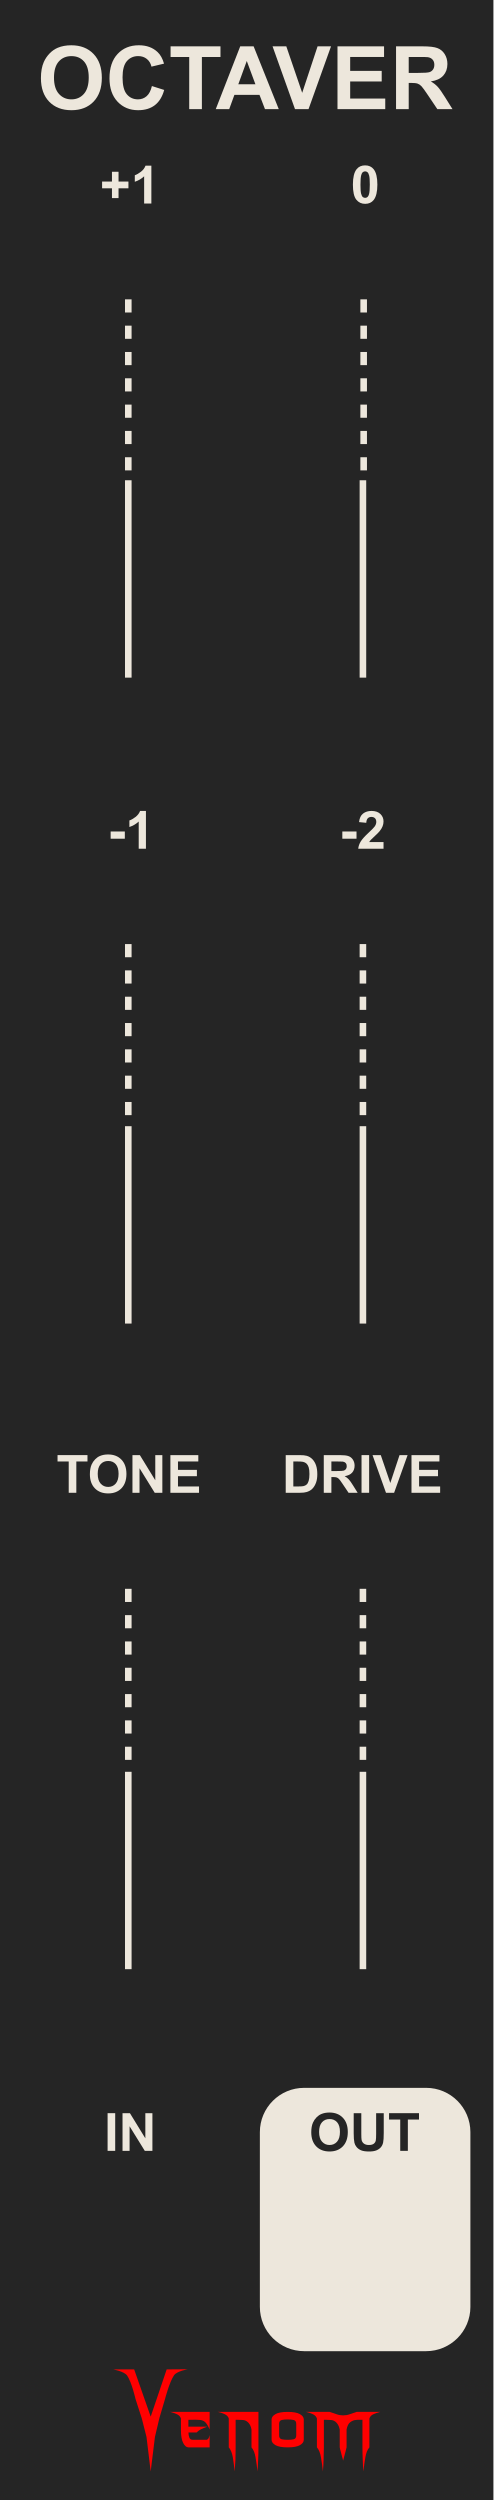
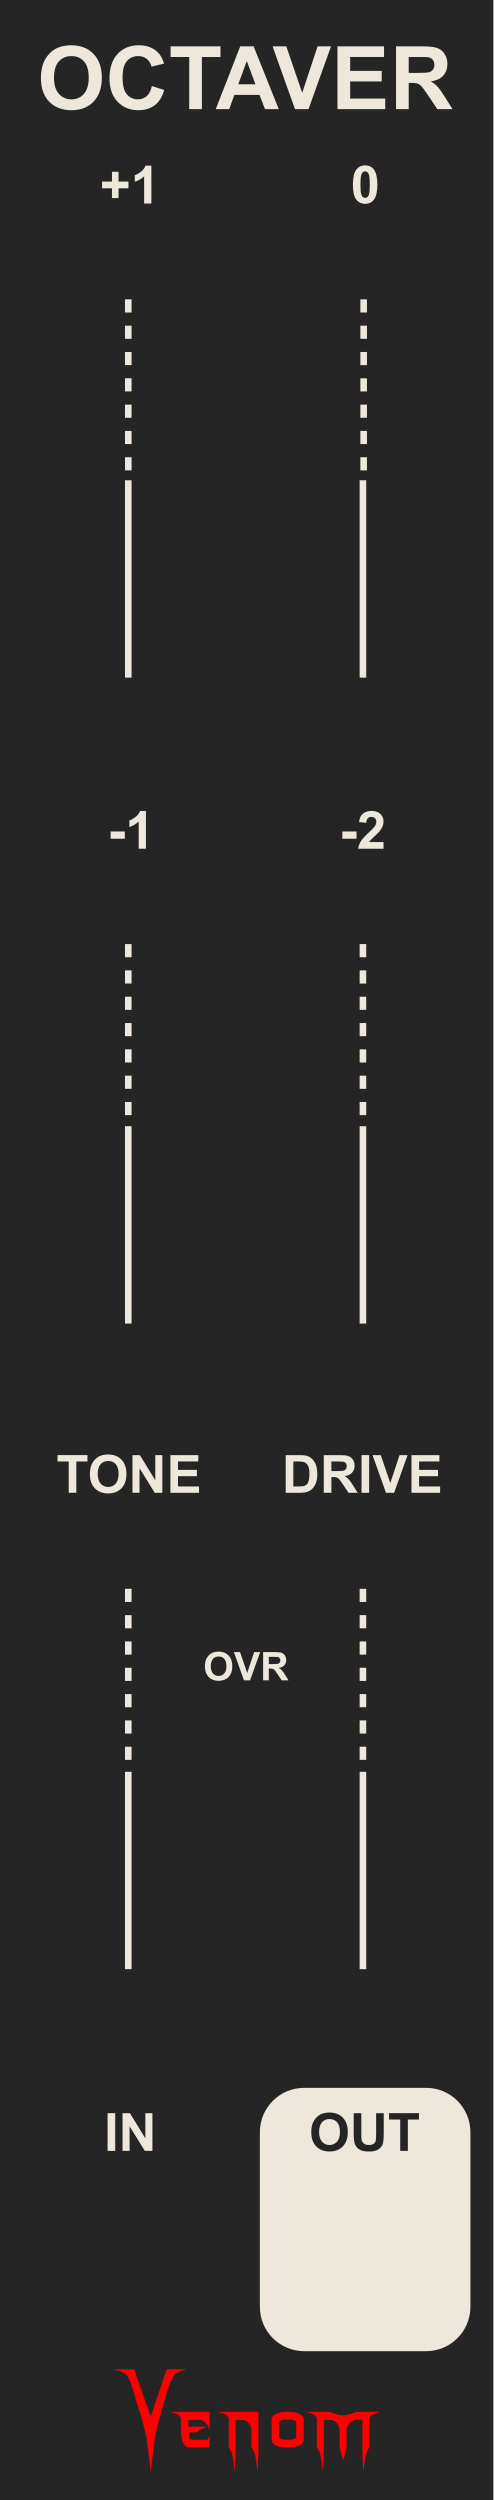
<svg xmlns="http://www.w3.org/2000/svg" width="75" height="380" viewBox="0 0 75 380" version="1.1" id="svg100">
  <defs id="defs7">
    <rect x="85" y="10" width="51.058" height="25" id="rect29906" />
    <linearGradient id="a8e142bb-541b-4903-be63-d5d069028a5d" x1="22.5" x2="22.5" y2="380" gradientUnits="userSpaceOnUse">
      <stop offset="0" stop-color="#ebebeb" id="stop2" />
      <stop offset="1" stop-color="#e1e1e1" id="stop4" />
    </linearGradient>
  </defs>
  <text xml:space="preserve" id="text29904" style="font-weight:bold;font-size:8px;line-height:1.25;font-family:Arial;-inkscape-font-specification:'Arial, Bold';font-variant-ligatures:none;text-align:center;white-space:pre;shape-inside:url(#rect29906)" />
  <g id="layer6" style="display:inline">
    <g id="aea613ef-74be-49bf-be45-c0734aee674b" data-name="FND BG" style="fill:#252525;fill-opacity:1;stroke:none;stroke-width:1.483;stroke-opacity:1" transform="scale(1.666667,1)">
      <rect width="45" height="380" fill="url(#a8e142bb-541b-4903-be63-d5d069028a5d)" id="rect9" style="fill:#252525;fill-opacity:1;stroke:none;stroke-width:1.483;stroke-opacity:1" x="0" y="0" />
    </g>
  </g>
  <g id="layer5" style="display:inline">
    <g id="g42796" transform="matrix(0.304583,0,0,0.304583,14.43755,-12.68508)" style="fill:#ff0000">
      <g aria-label="enom" id="text4270-27" style="font-size:49.389px;line-height:1.25;font-family:'NECK ROMANCER';-inkscape-font-specification:'NECK ROMANCER, Normal';font-variant-ligatures:none;text-align:center;text-anchor:middle;fill:#ff0000;stroke-width:2.646">
        <path d="m 46.609,1249.244 q 0,1.158 0,3.425 3.183,0 9.453,0 -1.64,0.579 -2.99,1.206 -1.35,0.627 -2.363,1.688 -1.35,0 -4.051,0 0,1.495 0.434,2.556 0.386,1.109 1.833,1.109 2.267,0 6.801,0 0.482,-0.145 0.868,-0.627 0.338,-0.53 0.627,-1.736 0,2.026 0,6.125 -3.521,0 -10.563,0 -1.543,0 -2.653,-2.219 -1.109,-2.17 -1.109,-6.318 0,-1.978 0,-5.836 -0.386,-1.35 -1.881,-2.122 -1.495,-0.724 -3.569,-1.206 6.608,0 19.775,0 0,2.942 0,8.778 -1.206,-2.701 -2.219,-3.666 -1.013,-0.965 -2.701,-1.109 -0.916,-0.097 -2.17,-0.097 -1.206,0.048 -2.846,0.048 -0.241,0 -0.675,0 z" id="path42762" style="fill:#ff0000" />
        <path d="m 81.577,1245.289 q 0,5.884 0,17.701 0,3.087 -0.145,6.077 -0.096,3.039 -0.338,5.933 -0.386,-3.714 -0.965,-6.994 -0.531,-3.328 -2.026,-5.016 0,-2.99 0,-8.923 -0.241,-1.351 -0.723,-2.219 -0.482,-0.868 -1.061,-1.399 -1.109,-1.013 -2.412,-1.109 -1.35,-0.097 -2.267,-0.097 -0.482,0 -1.447,0 0,4.582 0,13.746 0,3.087 -0.096,6.077 -0.145,3.039 -0.386,5.933 -0.386,-3.714 -0.916,-6.994 -0.579,-3.328 -2.026,-5.016 0,-4.823 0,-14.373 -0.386,-1.35 -1.881,-2.122 -1.495,-0.724 -3.569,-1.206 6.752,0 20.257,0 z" id="path42764" style="fill:#ff0000" />
        <path d="m 104.197,1249.051 q 0,3.376 0,10.177 0,1.543 -1.929,2.653 -1.929,1.109 -6.077,1.109 -4.196,0 -6.125,-1.109 -1.929,-1.109 -1.929,-2.653 0,-3.376 0,-10.177 0,-1.543 1.929,-2.653 1.929,-1.109 6.125,-1.109 4.148,0 6.077,1.109 1.929,1.109 1.929,2.653 z m -3.762,7.91 q 0,-1.881 0,-5.643 0,-1.688 -1.254,-1.978 -1.206,-0.289 -2.99,-0.289 -1.833,0 -3.039,0.289 -1.254,0.289 -1.254,1.978 0,1.881 0,5.643 0,1.688 1.254,1.977 1.206,0.289 3.039,0.289 1.785,0 2.99,-0.289 1.254,-0.289 1.254,-1.977 z" id="path42766" style="fill:#ff0000" />
        <path d="m 142.348,1245.289 q -2.026,0.482 -3.521,1.206 -1.543,0.772 -1.881,2.122 0,4.775 0,14.373 -1.495,1.688 -2.026,5.016 -0.579,3.28 -0.965,6.994 -0.241,-2.894 -0.338,-5.933 -0.145,-2.99 -0.145,-6.077 0,-4.582 0,-13.746 -0.482,0 -1.399,0 -0.531,0 -1.158,0 -0.627,0 -1.302,0.145 -1.254,0.241 -2.412,1.206 -1.158,0.965 -1.64,3.473 0,2.99 0,8.923 -0.145,0.627 -0.289,1.109 -0.097,0.482 -0.193,0.82 -0.531,1.978 -0.386,1.351 0.193,-0.627 -0.289,1.158 -0.097,0.338 -0.241,0.868 -0.145,0.531 -0.338,1.302 -0.145,-0.675 -0.289,-1.206 -0.145,-0.482 -0.241,-0.82 -0.531,-2.026 -0.338,-1.302 0.193,0.772 -0.434,-1.688 -0.048,-0.289 -0.193,-0.724 -0.097,-0.386 -0.193,-0.868 0,-2.99 0,-8.923 -0.289,-1.351 -0.772,-2.219 -0.482,-0.868 -1.061,-1.399 -1.109,-1.013 -2.412,-1.109 -1.302,-0.097 -2.267,-0.097 -0.482,0 -1.399,0 0,4.582 0,13.746 0,3.087 -0.145,6.077 -0.097,3.039 -0.338,5.933 -0.386,-3.714 -0.965,-6.994 -0.531,-3.328 -2.026,-5.016 0,-4.823 0,-14.373 -0.386,-1.35 -1.881,-2.122 -1.495,-0.724 -3.569,-1.206 3.955,0 11.768,0 1.158,0.386 3.473,1.157 0.772,0.289 1.592,0.434 0.82,0.145 1.688,0.145 0.868,0 1.736,-0.145 0.82,-0.145 1.592,-0.434 1.158,-0.386 3.424,-1.157 3.955,0 11.768,0 z" id="path42768" style="fill:#ff0000" />
      </g>
      <g aria-label="V" transform="matrix(1.236317,0,0,0.8088538,-497.8809,123.4859)" id="text4270-3-5-2" style="font-size:78.506px;line-height:1.25;font-family:Nosferotica;-inkscape-font-specification:'Nosferotica, Normal';font-variant-ligatures:none;text-align:center;text-anchor:middle;fill:#ff0000;stroke-width:3.271">
        <path d="m 431.65,1360.686 8.574,-0.102 c 0,0 -4.408,1.088 -5.599,3.728 -1.881,4.169 -3.642,14.663 -3.642,14.663 l -2.233,11.519 -1.833,11.831 -1.718,21.311 -1.695,-21.311 -1.922,-11.521 -2.501,-11.829 c 0,0 -1.52,-10.287 -3.383,-14.483 -1.145,-2.579 -5.634,-3.806 -5.634,-3.806 h 8.466 l 6.669,29.157 z" id="path30410" style="fill:#ff0000" />
      </g>
    </g>
  </g>
  <g id="layer2" style="display:inline">
    <rect x="39.5" y="317.353" width="32" height="40.026" rx="6.734" fill="#1f1f1f" id="rect56-3-2-4" style="display:inline;fill:#ede7dc;fill-opacity:1;stroke-width:3.014" ry="6.734" />
    <g aria-label="+1" id="text55750" style="font-weight:bold;font-size:8px;line-height:1.25;font-family:Arial;-inkscape-font-specification:'Arial, Bold';font-variant-ligatures:none;text-align:center;text-anchor:middle;display:inline;fill:#ede7dc;fill-opacity:1">
      <path d="m 17.018,30.111 v -1.488 h -1.5 v -1.027 h 1.5 v -1.488 h 1 v 1.488 h 1.504 v 1.027 h -1.504 v 1.488 z" id="path58923" style="fill:#ede7dc;fill-opacity:1" />
      <path d="m 23.007,30.935 h -1.098 v -4.137 q -0.602,0.562 -1.418,0.832 V 26.634 q 0.43,-0.141 0.934,-0.531 0.504,-0.395 0.691,-0.918 h 0.891 z" id="path58925" style="fill:#ede7dc;fill-opacity:1" />
    </g>
    <g aria-label="0" id="text55750-4" style="font-weight:bold;font-size:8px;line-height:1.25;font-family:Arial;-inkscape-font-specification:'Arial, Bold';font-variant-ligatures:none;text-align:center;text-anchor:middle;display:inline;fill:#ede7dc;fill-opacity:1">
      <path d="m 55.5,25.136 q 0.832,0 1.301,0.594 0.559,0.703 0.559,2.332 0,1.625 -0.562,2.336 -0.465,0.586 -1.297,0.586 -0.836,0 -1.348,-0.641 -0.512,-0.645 -0.512,-2.293 0,-1.617 0.562,-2.328 Q 54.668,25.136 55.5,25.136 Z m 0,0.91 q -0.199,0 -0.355,0.129 -0.156,0.125 -0.242,0.453 -0.113,0.426 -0.113,1.434 0,1.008 0.102,1.387 0.102,0.375 0.254,0.5 0.156,0.125 0.355,0.125 0.199,0 0.355,-0.125 0.156,-0.129 0.242,-0.457 0.113,-0.422 0.113,-1.43 0,-1.008 -0.102,-1.383 Q 56.008,26.3 55.852,26.175 55.699,26.046 55.5,26.046 Z" id="path58928" style="fill:#ede7dc;fill-opacity:1" />
    </g>
    <g aria-label="OCTAVER" id="text49243" style="font-weight:bold;font-size:13.333px;line-height:1.25;font-family:Arial;-inkscape-font-specification:'Arial, Bold';font-variant-ligatures:none;text-align:center;text-anchor:middle;display:inline;fill:#ede7dc;fill-opacity:1">
      <path d="m 6.221,11.875 q 0,-1.458 0.436,-2.448 Q 6.982,8.698 7.542,8.119 8.109,7.539 8.779,7.26 9.671,6.882 10.837,6.882 q 2.109,0 3.372,1.309 1.27,1.309 1.27,3.639 0,2.311 -1.257,3.62 -1.257,1.302 -3.359,1.302 -2.129,0 -3.385,-1.296 -1.257,-1.302 -1.257,-3.581 z m 1.986,-0.065 q 0,1.621 0.749,2.461 0.749,0.833 1.901,0.833 1.152,0 1.888,-0.827 0.742,-0.833 0.742,-2.493 0,-1.641 -0.723,-2.448 -0.716,-0.807 -1.908,-0.807 -1.191,0 -1.921,0.82 -0.729,0.814 -0.729,2.461 z" id="path58931" style="fill:#ede7dc;fill-opacity:1" />
      <path d="m 23.089,13.08 1.868,0.592 q -0.43,1.562 -1.432,2.324 -0.996,0.755 -2.533,0.755 -1.901,0 -3.125,-1.296 -1.224,-1.302 -1.224,-3.555 0,-2.383 1.23,-3.698 1.23,-1.322 3.236,-1.322 1.751,0 2.845,1.035 0.651,0.612 0.977,1.758 l -1.908,0.456 q -0.169,-0.742 -0.71,-1.172 -0.534,-0.43 -1.302,-0.43 -1.061,0 -1.725,0.762 -0.658,0.762 -0.658,2.467 0,1.81 0.651,2.578 0.651,0.768 1.693,0.768 0.768,0 1.322,-0.488 0.553,-0.488 0.794,-1.536 z" id="path58933" style="fill:#ede7dc;fill-opacity:1" />
      <path d="M 28.76,16.589 V 8.659 H 25.928 V 7.045 h 7.585 v 1.615 h -2.826 v 7.93 z" id="path58935" style="fill:#ede7dc;fill-opacity:1" />
      <path d="M 42.373,16.589 H 40.277 L 39.443,14.421 H 35.628 L 34.84,16.589 h -2.044 l 3.717,-9.544 h 2.038 z M 38.825,12.813 37.51,9.271 36.221,12.813 Z" id="path58937" style="fill:#ede7dc;fill-opacity:1" />
      <path d="m 44.84,16.589 -3.411,-9.544 h 2.09 l 2.415,7.064 2.337,-7.064 h 2.044 l -3.418,9.544 z" id="path58939" style="fill:#ede7dc;fill-opacity:1" />
      <path d="M 51.299,16.589 V 7.045 h 7.077 V 8.659 H 53.226 v 2.116 h 4.792 V 12.383 H 53.226 v 2.598 h 5.332 v 1.608 z" id="path58941" style="fill:#ede7dc;fill-opacity:1" />
      <path d="M 60.199,16.589 V 7.045 h 4.056 q 1.53,0 2.22,0.26 0.697,0.254 1.113,0.911 0.417,0.658 0.417,1.504 0,1.074 -0.632,1.777 -0.632,0.697 -1.888,0.879 0.625,0.365 1.029,0.801 0.41,0.436 1.1,1.549 l 1.165,1.862 H 66.475 L 65.081,14.512 Q 64.339,13.399 64.066,13.112 63.792,12.819 63.486,12.715 63.18,12.605 62.516,12.605 h -0.391 v 3.984 z m 1.927,-5.508 h 1.426 q 1.387,0 1.732,-0.117 0.345,-0.117 0.54,-0.404 0.195,-0.286 0.195,-0.716 0,-0.482 -0.26,-0.775 Q 65.504,8.77 65.036,8.692 64.801,8.659 63.629,8.659 h -1.504 z" id="path58943" style="fill:#ede7dc;fill-opacity:1" />
    </g>
    <g aria-label="-1" id="text55750-3" style="font-weight:bold;font-size:8px;line-height:1.25;font-family:Arial;-inkscape-font-specification:'Arial, Bold';font-variant-ligatures:none;text-align:center;text-anchor:middle;display:inline;fill:#ede7dc;fill-opacity:1">
      <path d="m 16.818,127.484 v -1.098 h 2.156 v 1.098 z" id="path58946" style="fill:#ede7dc;fill-opacity:1" />
      <path d="m 22.182,129.011 h -1.098 v -4.137 q -0.602,0.562 -1.418,0.832 v -0.996 q 0.43,-0.141 0.934,-0.531 0.504,-0.395 0.691,-0.918 h 0.891 z" id="path58948" style="fill:#ede7dc;fill-opacity:1" />
    </g>
    <g aria-label="-2" id="text55750-1" style="font-weight:bold;font-size:8px;line-height:1.25;font-family:Arial;-inkscape-font-specification:'Arial, Bold';font-variant-ligatures:none;text-align:center;text-anchor:middle;display:inline;fill:#ede7dc;fill-opacity:1">
      <path d="m 52.034,127.484 v -1.098 h 2.156 v 1.098 z" id="path58951" style="fill:#ede7dc;fill-opacity:1" />
      <path d="m 58.296,127.992 v 1.02 h -3.848 q 0.062,-0.578 0.375,-1.094 0.312,-0.52 1.234,-1.375 0.742,-0.691 0.91,-0.938 0.227,-0.34 0.227,-0.672 0,-0.367 -0.199,-0.562 -0.195,-0.199 -0.543,-0.199 -0.344,0 -0.547,0.207 -0.203,0.207 -0.234,0.688 l -1.094,-0.109 q 0.098,-0.906 0.613,-1.301 0.516,-0.395 1.289,-0.395 0.848,0 1.332,0.457 0.484,0.457 0.484,1.137 0,0.387 -0.141,0.738 -0.137,0.348 -0.438,0.73 -0.199,0.254 -0.719,0.73 -0.52,0.477 -0.66,0.633 -0.137,0.156 -0.223,0.305 z" id="path58953" style="fill:#ede7dc;fill-opacity:1" />
    </g>
    <g aria-label="TONE" id="text55750-33" style="font-weight:bold;font-size:8px;line-height:1.25;font-family:Arial;-inkscape-font-specification:'Arial, Bold';font-variant-ligatures:none;text-align:center;text-anchor:middle;display:inline;fill:#ede7dc;fill-opacity:1">
      <path d="m 10.445,226.903 v -4.758 H 8.746 v -0.969 h 4.551 v 0.969 h -1.695 v 4.758 z" id="path58956" style="fill:#ede7dc;fill-opacity:1" />
      <path d="m 13.664,224.075 q 0,-0.875 0.262,-1.469 0.195,-0.438 0.531,-0.785 0.34,-0.348 0.742,-0.516 0.535,-0.227 1.234,-0.227 1.266,0 2.023,0.785 0.762,0.785 0.762,2.184 0,1.387 -0.754,2.172 -0.754,0.781 -2.016,0.781 -1.277,0 -2.031,-0.777 -0.754,-0.781 -0.754,-2.148 z m 1.191,-0.039 q 0,0.973 0.449,1.477 0.449,0.5 1.141,0.5 0.691,0 1.133,-0.496 0.445,-0.5 0.445,-1.496 0,-0.984 -0.434,-1.469 -0.43,-0.484 -1.145,-0.484 -0.715,0 -1.152,0.492 -0.438,0.488 -0.438,1.477 z" id="path58958" style="fill:#ede7dc;fill-opacity:1" />
      <path d="m 20.133,226.903 v -5.727 h 1.125 l 2.344,3.824 v -3.824 h 1.074 v 5.727 h -1.16 l -2.309,-3.734 v 3.734 z" id="path58960" style="fill:#ede7dc;fill-opacity:1" />
      <path d="m 25.898,226.903 v -5.727 h 4.246 v 0.969 h -3.09 v 1.27 h 2.875 v 0.965 h -2.875 v 1.559 h 3.199 v 0.965 z" id="path58962" style="fill:#ede7dc;fill-opacity:1" />
    </g>
    <g aria-label="DRIVE" id="text55750-7" style="font-weight:bold;font-size:8px;line-height:1.25;font-family:Arial;-inkscape-font-specification:'Arial, Bold';font-variant-ligatures:none;text-align:center;text-anchor:middle;display:inline;fill:#ede7dc;fill-opacity:1">
      <path d="m 43.429,221.176 h 2.113 q 0.715,0 1.09,0.109 0.504,0.148 0.863,0.527 0.359,0.379 0.547,0.93 0.188,0.547 0.188,1.352 0,0.707 -0.176,1.219 -0.215,0.625 -0.613,1.012 -0.301,0.293 -0.812,0.457 -0.383,0.121 -1.023,0.121 h -2.176 z m 1.156,0.969 v 3.793 h 0.863 q 0.484,0 0.699,-0.055 0.281,-0.07 0.465,-0.238 0.188,-0.168 0.305,-0.551 0.117,-0.387 0.117,-1.051 0,-0.664 -0.117,-1.02 -0.117,-0.355 -0.328,-0.555 -0.211,-0.199 -0.535,-0.27 -0.242,-0.055 -0.949,-0.055 z" id="path58965" style="fill:#ede7dc;fill-opacity:1" />
      <path d="m 49.214,226.903 v -5.727 h 2.434 q 0.918,0 1.332,0.156 0.418,0.152 0.668,0.547 0.25,0.395 0.25,0.902 0,0.645 -0.379,1.066 -0.379,0.418 -1.133,0.527 0.375,0.219 0.617,0.48 0.246,0.262 0.66,0.93 l 0.699,1.117 h -1.383 l -0.836,-1.246 q -0.445,-0.668 -0.609,-0.84 -0.164,-0.176 -0.348,-0.238 -0.184,-0.066 -0.582,-0.066 H 50.37 v 2.391 z m 1.156,-3.305 h 0.855 q 0.832,0 1.039,-0.07 0.207,-0.07 0.324,-0.242 0.117,-0.172 0.117,-0.43 0,-0.289 -0.156,-0.465 -0.152,-0.18 -0.434,-0.227 -0.141,-0.019 -0.844,-0.019 H 50.37 Z" id="path58967" style="fill:#ede7dc;fill-opacity:1" />
      <path d="m 54.952,226.903 v -5.727 h 1.156 v 5.727 z" id="path58969" style="fill:#ede7dc;fill-opacity:1" />
      <path d="m 58.671,226.903 -2.047,-5.727 h 1.254 l 1.449,4.238 1.402,-4.238 h 1.227 l -2.051,5.727 z" id="path58971" style="fill:#ede7dc;fill-opacity:1" />
      <path d="m 62.546,226.903 v -5.727 h 4.246 v 0.969 h -3.09 v 1.27 h 2.875 v 0.965 h -2.875 v 1.559 h 3.199 v 0.965 z" id="path58973" style="fill:#ede7dc;fill-opacity:1" />
    </g>
    <g aria-label="IN" id="text55750-33-6" style="font-weight:bold;font-size:8px;line-height:1.25;font-family:Arial;-inkscape-font-specification:'Arial, Bold';font-variant-ligatures:none;text-align:center;text-anchor:middle;display:inline;fill:#ede7dc;fill-opacity:1">
      <path d="m 16.354,326.929 v -5.727 h 1.156 v 5.727 z" id="path58976" style="fill:#ede7dc;fill-opacity:1" />
      <path d="m 18.623,326.929 v -5.727 h 1.125 l 2.344,3.824 v -3.824 h 1.074 v 5.727 h -1.16 l -2.309,-3.734 v 3.734 z" id="path58978" style="fill:#ede7dc;fill-opacity:1" />
    </g>
    <path style="color:#000000;fill:#ede7dc;fill-opacity:1;stroke-dasharray:2, 2;-inkscape-stroke:none" d="m 19,45.5 v 2 h 1 v -2 z m 0,4 v 2 h 1 v -2 z m 0,4 v 2 h 1 v -2 z m 0,4 v 2 h 1 v -2 z m 0,4 v 2 h 1 v -2 z m 0,4 v 2 h 1 v -2 z m 0,4 v 2 h 1 v -2 z" id="path58669" />
    <path style="color:#000000;fill:#ede7dc;fill-opacity:1;stroke-dasharray:2, 2;-inkscape-stroke:none" d="m 54.777,45.5 v 2 h 1 v -2 z m 0,4 v 2 h 1 v -2 z m 0,4 v 2 h 1 v -2 z m 0,4 v 2 h 1 v -2 z m 0,4 v 2 h 1 v -2 z m 0,4 v 2 h 1 v -2 z m 0,4 v 2 h 1 v -2 z" id="path58669-9" />
    <path style="color:#000000;fill:#ede7dc;fill-opacity:1;stroke-dasharray:2, 2;-inkscape-stroke:none" d="m 19,143.5 v 2 h 1 v -2 z m 0,4 v 2 h 1 v -2 z m 0,4 v 2 h 1 v -2 z m 0,4 v 2 h 1 v -2 z m 0,4 v 2 h 1 v -2 z m 0,4 v 2 h 1 v -2 z m 0,4 v 2 h 1 v -2 z" id="path58669-8" />
    <path style="color:#000000;fill:#ede7dc;fill-opacity:1;stroke-dasharray:2, 2;-inkscape-stroke:none" d="m 54.664,143.5 v 2 h 1 v -2 z m 0,4 v 2 h 1 v -2 z m 0,4 v 2 h 1 v -2 z m 0,4 v 2 h 1 v -2 z m 0,4 v 2 h 1 v -2 z m 0,4 v 2 h 1 v -2 z m 0,4 v 2 h 1 v -2 z" id="path58669-2" />
    <path style="color:#000000;fill:#ede7dc;fill-opacity:1;stroke-dasharray:2, 2;-inkscape-stroke:none" d="m 19,241.5 v 2 h 1 v -2 z m 0,4 v 2 h 1 v -2 z m 0,4 v 2 h 1 v -2 z m 0,4 v 2 h 1 v -2 z m 0,4 v 2 h 1 v -2 z m 0,4 v 2 h 1 v -2 z m 0,4 v 2 h 1 v -2 z" id="path58669-5" />
    <path style="color:#000000;fill:#ede7dc;fill-opacity:1;stroke-dasharray:2, 2;-inkscape-stroke:none" d="m 54.664,241.5 v 2 h 1 v -2 z m 0,4 v 2 h 1 v -2 z m 0,4 v 2 h 1 v -2 z m 0,4 v 2 h 1 v -2 z m 0,4 v 2 h 1 v -2 z m 0,4 v 2 h 1 v -2 z m 0,4 v 2 h 1 v -2 z" id="path58669-7" />
    <path style="color:#000000;fill:#ede7dc;fill-opacity:1;-inkscape-stroke:none" d="m 19,73 v 30 h 1 V 73 Z" id="path58669-4" />
    <path style="color:#000000;fill:#ede7dc;fill-opacity:1;-inkscape-stroke:none" d="M 54.664,73 V 103 h 1 V 73 Z" id="path58669-4-6" />
    <path style="color:#000000;fill:#ede7dc;fill-opacity:1;-inkscape-stroke:none" d="m 19,171.182 v 30 h 1 v -30 z" id="path58669-4-0" />
    <path style="color:#000000;fill:#ede7dc;fill-opacity:1;-inkscape-stroke:none" d="m 54.664,171.182 v 30 h 1 v -30 z" id="path58669-4-3" />
    <path style="color:#000000;fill:#ede7dc;fill-opacity:1;-inkscape-stroke:none" d="m 19,269.314 v 30 h 1 v -30 z" id="path58669-4-62" />
    <path style="color:#000000;fill:#ede7dc;fill-opacity:1;-inkscape-stroke:none" d="m 54.664,269.314 v 30 h 1 v -30 z" id="path58669-4-8" />
+     <g aria-label="OVR" id="text70632" style="font-weight:bold;font-size:6px;line-height:1.25;font-family:Arial;-inkscape-font-specification:'Arial, Bold';font-variant-ligatures:none;text-align:center;text-anchor:middle;fill:#ede7dc;fill-opacity:1">
+       <path d="m 31.146,253.292 q 0,-0.656 0.196,-1.102 0.146,-0.328 0.398,-0.589 0.255,-0.261 0.557,-0.387 0.401,-0.17 0.926,-0.17 0.949,0 1.518,0.589 0.571,0.589 0.571,1.638 0,1.04 -0.565,1.629 -0.565,0.586 -1.512,0.586 -0.958,0 -1.523,-0.583 -0.565,-0.586 -0.565,-1.611 z m 0.894,-0.029 q 0,0.73 0.337,1.107 0.337,0.375 0.855,0.375 0.519,0 0.85,-0.372 0.334,-0.375 0.334,-1.122 0,-0.738 -0.325,-1.102 -0.322,-0.363 -0.858,-0.363 -0.536,0 -0.864,0.369 -0.328,0.366 -0.328,1.107 z" id="path73256" style="fill:#ede7dc;fill-opacity:1" />
+       <path d="m 37.084,255.413 -1.535,-4.295 h 0.94 l 1.087,3.179 1.052,-3.179 h 0.92 l -1.538,4.295 z" id="path73258" style="fill:#ede7dc;fill-opacity:1" />
+       <path d="m 39.993,255.413 v -4.295 h 1.825 q 0.688,0 0.999,0.117 0.313,0.114 0.501,0.41 0.188,0.296 0.188,0.677 0,0.483 -0.284,0.8 -0.284,0.313 -0.85,0.396 0.281,0.164 0.463,0.36 0.185,0.196 0.495,0.697 l 0.524,0.838 h -1.037 l -0.627,-0.935 q -0.334,-0.501 -0.457,-0.63 -0.123,-0.132 -0.261,-0.179 -0.138,-0.05 -0.437,-0.05 h -0.176 v 1.793 z m 0.867,-2.479 h 0.642 q 0.624,0 0.779,-0.053 0.155,-0.053 0.243,-0.182 0.088,-0.129 0.088,-0.322 0,-0.217 -0.117,-0.349 -0.114,-0.135 -0.325,-0.17 -0.105,-0.015 -0.633,-0.015 h -0.677 z" id="path73260" style="fill:#ede7dc;fill-opacity:1" />
+     </g>
  </g>
-   <g id="layer3" style="display:inline" />
  <g id="layer4" style="display:inline">
    <g aria-label="OUT" id="text55750-7-4" style="font-weight:bold;font-size:8px;line-height:1.25;font-family:Arial;-inkscape-font-specification:'Arial, Bold';font-variant-ligatures:none;text-align:center;text-anchor:middle;display:inline;fill:#252525;fill-opacity:1">
      <path d="m 47.312,324.101 q 0,-0.875 0.262,-1.469 0.195,-0.438 0.531,-0.785 0.34,-0.348 0.742,-0.516 0.535,-0.227 1.234,-0.227 1.266,0 2.023,0.785 0.762,0.785 0.762,2.184 0,1.387 -0.754,2.172 -0.754,0.781 -2.016,0.781 -1.277,0 -2.031,-0.777 Q 47.312,325.468 47.312,324.101 Z m 1.191,-0.039 q 0,0.973 0.449,1.477 0.449,0.5 1.141,0.5 0.691,0 1.133,-0.496 0.445,-0.5 0.445,-1.496 0,-0.984 -0.434,-1.469 -0.43,-0.484 -1.145,-0.484 -0.715,0 -1.152,0.492 -0.438,0.488 -0.438,1.477 z" id="path58981" style="fill:#252525;fill-opacity:1" />
      <path d="m 53.762,321.203 h 1.156 v 3.102 q 0,0.738 0.043,0.957 0.074,0.352 0.352,0.566 0.281,0.211 0.766,0.211 0.492,0 0.742,-0.199 0.25,-0.203 0.301,-0.496 0.051,-0.293 0.051,-0.973 v -3.168 h 1.156 v 3.008 q 0,1.031 -0.094,1.457 -0.094,0.426 -0.348,0.719 -0.25,0.293 -0.672,0.469 -0.422,0.172 -1.102,0.172 -0.82,0 -1.246,-0.188 -0.422,-0.191 -0.668,-0.492 -0.246,-0.305 -0.324,-0.637 -0.113,-0.492 -0.113,-1.453 z" id="path58983" style="fill:#252525;fill-opacity:1" />
      <path d="m 60.836,326.929 v -4.758 h -1.699 v -0.969 H 63.688 v 0.969 h -1.695 v 4.758 z" id="path58985" style="fill:#252525;fill-opacity:1" />
    </g>
  </g>
  <g id="layer1" style="display:none">
    <circle style="display:inline;fill:#ff0000;stroke:#ff0000;stroke-width:1.949;stroke-opacity:1" id="path1065-72-8-6-3-8-6-6" cx="19.5" cy="102.5" r="10.525" />
    <circle style="display:inline;fill:#ff0000;stroke:#ff0000;stroke-width:1.949;stroke-opacity:1" id="path1065-72-8-6-3-8-6-6-4" cx="55.5" cy="102.5" r="10.525" />
    <circle style="display:inline;fill:#ff0000;stroke:#ff0000;stroke-width:1.949;stroke-opacity:1" id="path1065-72-8-6-3-8-6-5" cx="19.5" cy="45" r="10.025" />
    <circle style="display:inline;fill:#ff0000;stroke:#ff0000;stroke-width:1.949;stroke-opacity:1" id="path1065-72-8-6-3-8-6-5-8" cx="19.5" cy="73.5" r="7.525" />
    <circle style="display:inline;fill:#ff0000;stroke:#ff0000;stroke-width:1.949;stroke-opacity:1" id="path1065-72-8-6-3-8-6-5-8-9" cx="55.5" cy="73.5" r="7.525" />
    <circle style="display:inline;fill:#ff0000;stroke:#ff0000;stroke-width:1.949;stroke-opacity:1" id="path1065-72-8-6-3-8-6-3" cx="55.5" cy="45" r="10.025" />
    <circle style="display:inline;fill:#ff0000;stroke:#ff0000;stroke-width:1.949;stroke-opacity:1" id="path1065-72-8-6-3-8-6-6-2" cx="19.5" cy="200.5" r="10.525" />
    <circle style="display:inline;fill:#ff0000;stroke:#ff0000;stroke-width:1.949;stroke-opacity:1" id="path1065-72-8-6-3-8-6-6-4-3" cx="55.5" cy="200.5" r="10.525" />
    <circle style="display:inline;fill:#ff0000;stroke:#ff0000;stroke-width:1.949;stroke-opacity:1" id="path1065-72-8-6-3-8-6-5-0" cx="19.5" cy="143" r="10.025" />
    <circle style="display:inline;fill:#ff0000;stroke:#ff0000;stroke-width:1.949;stroke-opacity:1" id="path1065-72-8-6-3-8-6-5-8-3" cx="19.5" cy="171.5" r="7.525" />
    <circle style="display:inline;fill:#ff0000;stroke:#ff0000;stroke-width:1.949;stroke-opacity:1" id="path1065-72-8-6-3-8-6-5-8-9-3" cx="55.5" cy="171.5" r="7.525" />
    <circle style="display:inline;fill:#ff0000;stroke:#ff0000;stroke-width:1.949;stroke-opacity:1" id="path1065-72-8-6-3-8-6-3-7" cx="55.5" cy="143" r="10.025" />
    <circle style="display:inline;fill:#ff0000;stroke:#ff0000;stroke-width:1.949;stroke-opacity:1" id="path1065-72-8-6-3-8-6-6-2-6" cx="19.5" cy="298.5" r="10.525" />
    <circle style="display:inline;fill:#ff0000;stroke:#ff0000;stroke-width:1.949;stroke-opacity:1" id="path1065-72-8-6-3-8-6-6-4-3-8" cx="55.5" cy="298.5" r="10.525" />
    <circle style="display:inline;fill:#ff0000;stroke:#ff0000;stroke-width:1.949;stroke-opacity:1" id="path1065-72-8-6-3-8-6-5-0-4" cx="19.5" cy="241" r="10.025" />
    <circle style="display:inline;fill:#ff0000;stroke:#ff0000;stroke-width:1.949;stroke-opacity:1" id="path1065-72-8-6-3-8-6-5-8-3-0" cx="19.5" cy="269.5" r="7.525" />
    <circle style="display:inline;fill:#ff0000;stroke:#ff0000;stroke-width:1.949;stroke-opacity:1" id="path1065-72-8-6-3-8-6-5-8-9-3-3" cx="55.5" cy="269.5" r="7.525" />
    <circle style="display:inline;fill:#ff0000;stroke:#ff0000;stroke-width:1.949;stroke-opacity:1" id="path1065-72-8-6-3-8-6-3-7-4" cx="55.5" cy="241" r="10.025" />
    <circle style="display:inline;fill:#ff0000;stroke:#ff0000;stroke-width:1.949;stroke-opacity:1" id="path1065-72-8-6-3-8-61" cx="19.5" cy="341.5" r="10.525" />
    <circle style="display:inline;fill:#ff0000;stroke:#ff0000;stroke-width:1.949;stroke-opacity:1" id="path1065-72-8-6-3-8-6-4" cx="55.5" cy="341.5" r="10.525" />
+     <circle style="display:inline;fill:#ff0000;stroke:#ff0000;stroke-width:1.949;stroke-opacity:1" id="path1065-72-8-6-3-8-6-5-8-3-0-7" cx="37.5" cy="262" r="3.525" />
  </g>
</svg>
